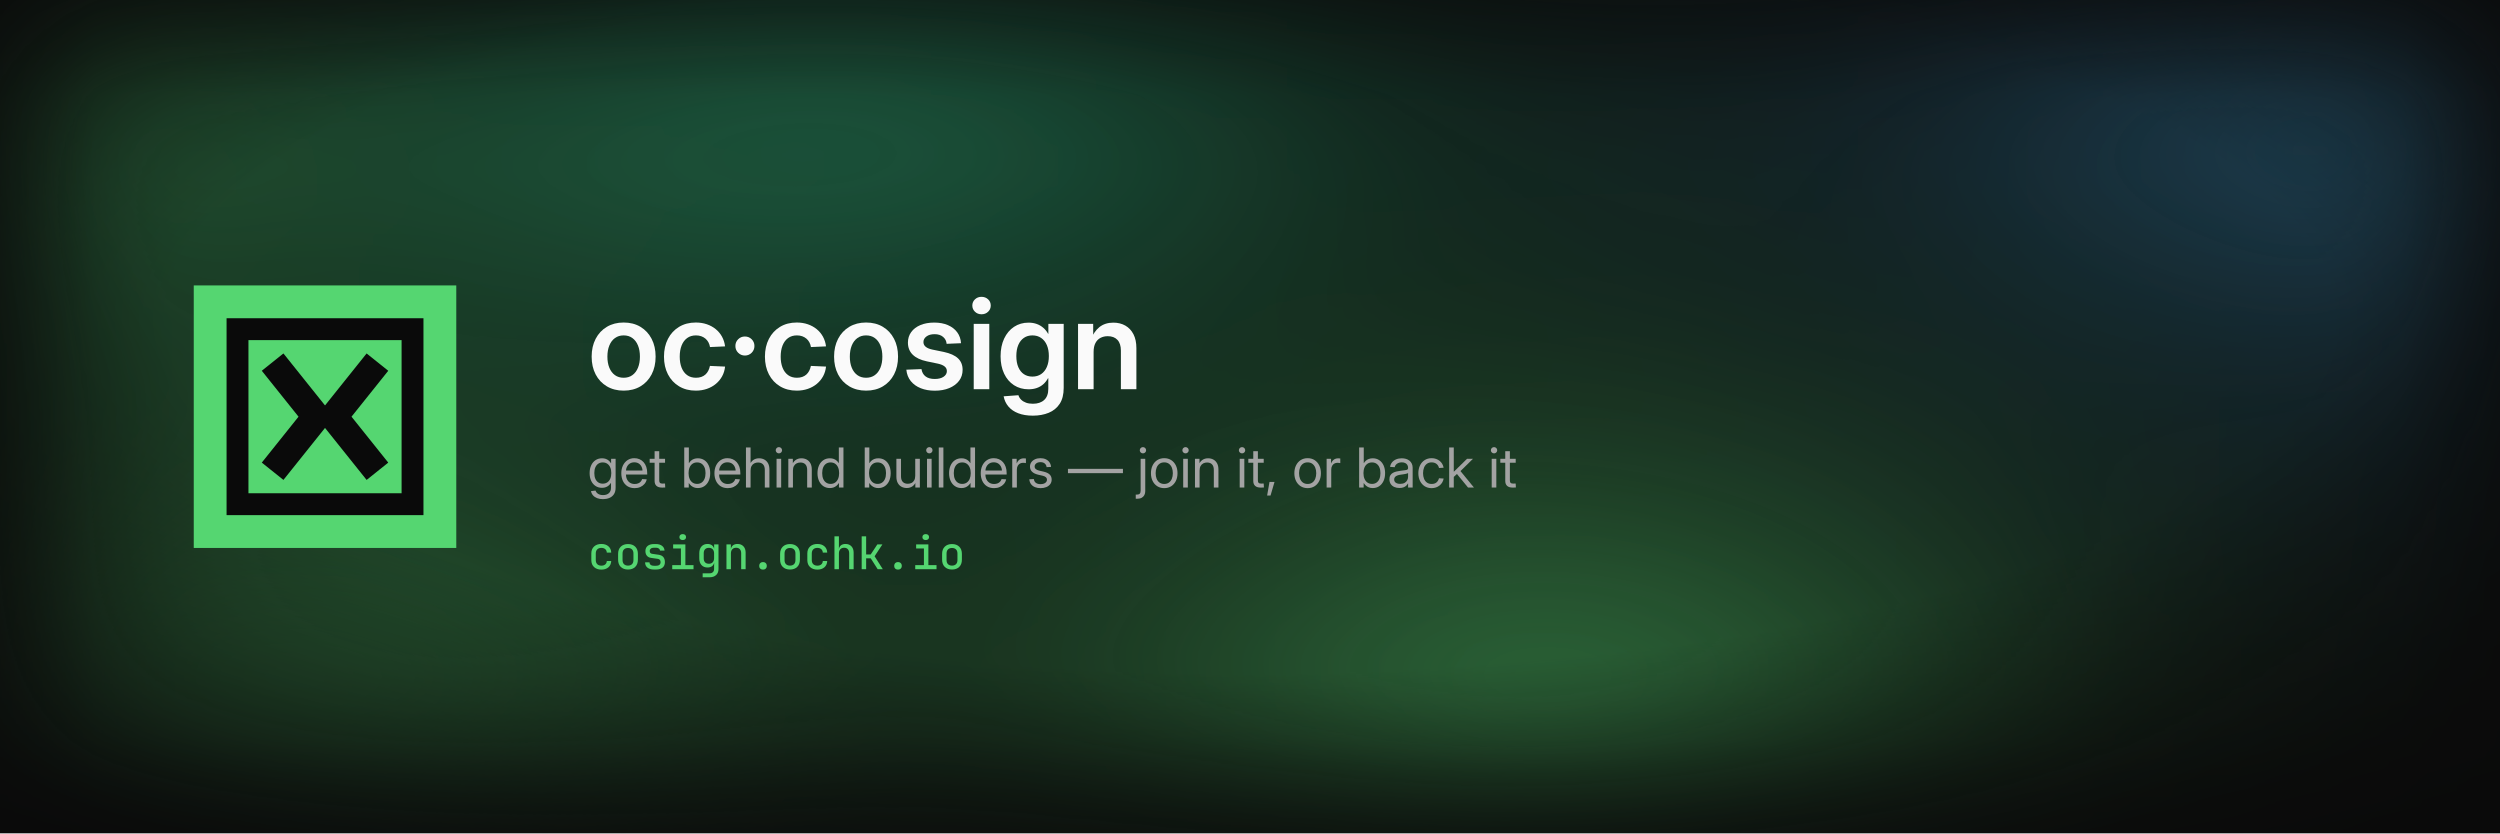
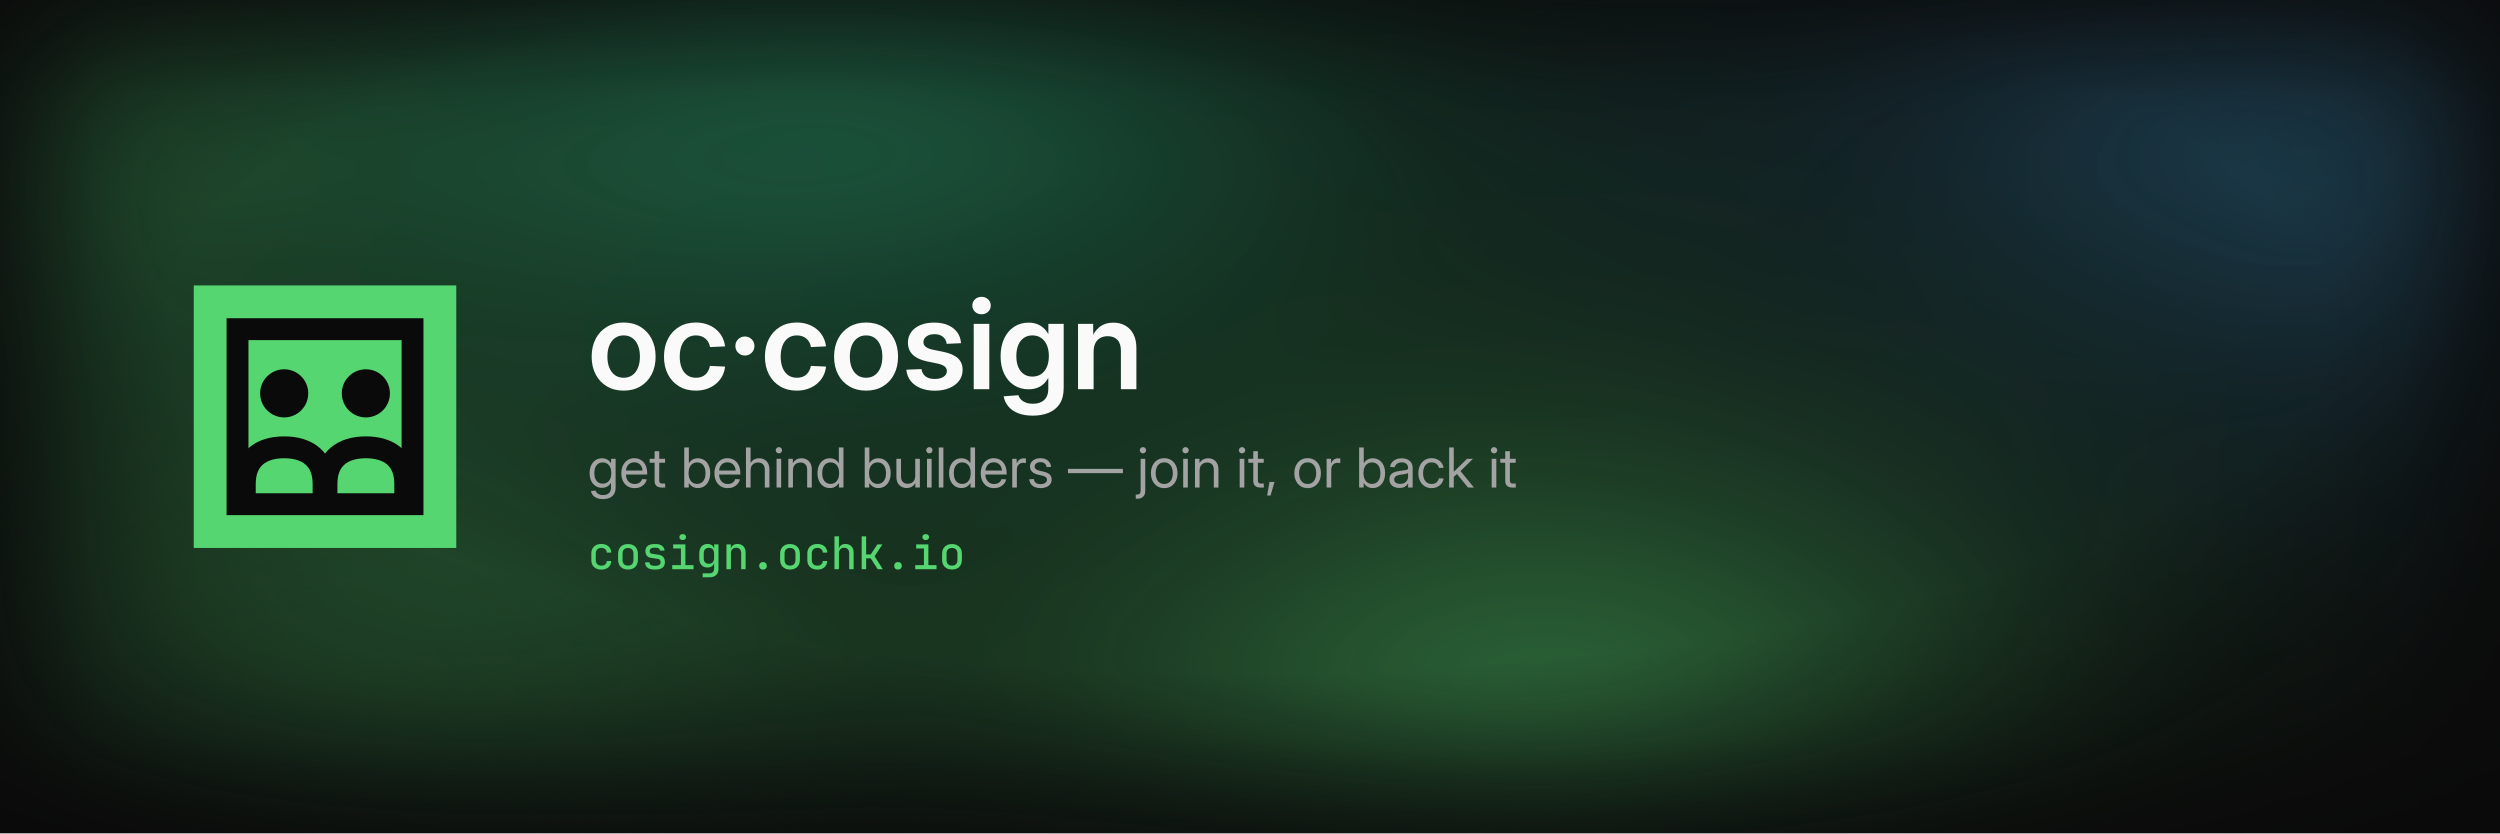
<svg xmlns="http://www.w3.org/2000/svg" width="1500" height="500" viewBox="0 0 1500 500" role="img" aria-label="oc·cosign — x-header banner (phosphor/dark)">
  <rect width="1500" height="500" fill="#0a0a0a" />
  <filter id="aublur" x="-20%" y="-20%" width="140%" height="140%">
    <feGaussianBlur stdDeviation="60.0" />
  </filter>
  <mask id="aumask">
    <rect width="1500" height="500" fill="url(#aufade)" />
  </mask>
  <defs>
    <radialGradient id="au0" cx="50%" cy="50%" r="50%">
      <stop offset="0%" stop-color="#55d671" stop-opacity="0.95" />
      <stop offset="62%" stop-color="#55d671" stop-opacity="0.18" />
      <stop offset="100%" stop-color="#55d671" stop-opacity="0" />
    </radialGradient>
    <radialGradient id="au1" cx="50%" cy="50%" r="50%">
      <stop offset="0%" stop-color="#34c98a" stop-opacity="0.95" />
      <stop offset="62%" stop-color="#34c98a" stop-opacity="0.18" />
      <stop offset="100%" stop-color="#34c98a" stop-opacity="0" />
    </radialGradient>
    <radialGradient id="au2" cx="50%" cy="50%" r="50%">
      <stop offset="0%" stop-color="#3f9fd1" stop-opacity="0.95" />
      <stop offset="62%" stop-color="#3f9fd1" stop-opacity="0.18" />
      <stop offset="100%" stop-color="#3f9fd1" stop-opacity="0" />
    </radialGradient>
    <radialGradient id="au3" cx="50%" cy="50%" r="50%">
      <stop offset="0%" stop-color="#55d671" stop-opacity="0.95" />
      <stop offset="62%" stop-color="#55d671" stop-opacity="0.18" />
      <stop offset="100%" stop-color="#55d671" stop-opacity="0" />
    </radialGradient>
    <radialGradient id="au4" cx="50%" cy="50%" r="50%">
      <stop offset="0%" stop-color="#55d671" stop-opacity="0.95" />
      <stop offset="62%" stop-color="#55d671" stop-opacity="0.18" />
      <stop offset="100%" stop-color="#55d671" stop-opacity="0" />
    </radialGradient>
    <radialGradient id="aufade" cx="50%" cy="38%" r="78%">
      <stop offset="55%" stop-color="#fff" stop-opacity="1" />
      <stop offset="100%" stop-color="#fff" stop-opacity="0" />
    </radialGradient>
  </defs>
  <g opacity="0.62" filter="url(#aublur)" mask="url(#aumask)">
    <ellipse cx="-75.0" cy="-50.0" rx="690.0" ry="475.0" fill="url(#au0)" />
    <ellipse cx="510.0" cy="-25.0" rx="630.0" ry="450.0" fill="url(#au1)" />
    <ellipse cx="1470.0" cy="-40.0" rx="690.0" ry="475.0" fill="url(#au2)" />
    <ellipse cx="930.0" cy="475.0" rx="600.0" ry="425.0" fill="url(#au3)" />
    <ellipse cx="180.0" cy="510.0" rx="630.0" ry="425.0" fill="url(#au4)" />
  </g>
  <g transform="translate(90.0 145.0) scale(0.2051)" fill="#fafafa">
    <g transform="scale(42.66667 42.66667)">
      <rect x="3" y="3" width="18" height="18" fill="#55d671" />
      <rect x="6" y="6" width="12" height="12" fill="none" stroke="#0a0a0a" stroke-width="1.5" />
-       <path d="M9 9 L11.4 12 L9 15" fill="none" stroke="#0a0a0a" stroke-width="1.9" stroke-linecap="square" stroke-linejoin="miter" />
-       <path d="M15 9 L12.6 12 L15 15" fill="none" stroke="#0a0a0a" stroke-width="1.9" stroke-linecap="square" stroke-linejoin="miter" />
+       <circle cx="9.2" cy="10.4" r="1.65" fill="#0a0a0a" />
+       <circle cx="14.8" cy="10.4" r="1.65" fill="#0a0a0a" />
+       <path d="M6.5 16.6 C 6.5 14.9, 7.6 14.1, 9.2 14.1 C 10.8 14.1, 11.9 14.9, 11.9 16.6" fill="none" stroke="#0a0a0a" stroke-width="1.5" stroke-linecap="square" />
+       <path d="M12.1 16.6 C 12.1 14.9, 13.2 14.1, 14.8 14.1 C 16.4 14.1, 17.5 14.9, 17.5 16.6" fill="none" stroke="#0a0a0a" stroke-width="1.5" stroke-linecap="square" />
    </g>
  </g>
  <g fill="#fafafa">
    <path transform="translate(352.50 233.50) scale(0.03662 -0.03662)" d="M592 -24Q436 -24 317.50 46Q199 116 133.50 241.50Q68 367 68 533Q68 699 133.50 825Q199 951 317.50 1021.50Q436 1092 592 1092Q750 1092 867.50 1021.50Q985 951 1050.50 825Q1116 699 1116 533Q1116 367 1050.50 241.50Q985 116 867.50 46Q750 -24 592 -24ZM592 187Q676 187 735.50 230Q795 273 827 351Q859 429 859 533Q859 638 827 716Q795 794 735.50 837.50Q676 881 592 881Q510 881 450 837.50Q390 794 358 716Q326 638 326 533Q326 428 358 350.50Q390 273 449.50 230Q509 187 592 187Z" />
    <path transform="translate(395.90 233.50) scale(0.03662 -0.03662)" d="M589 -24Q433 -24 315.50 46.50Q198 117 133 242.50Q68 368 68 533Q68 698 133 824Q198 950 315.50 1021Q433 1092 589 1092Q687 1092 770 1063.50Q853 1035 916.50 983Q980 931 1019 859.50Q1058 788 1069 701L822 690Q815 733 796 768Q777 803 747.50 828Q718 853 679 867Q640 881 592 881Q507 881 447.50 837.50Q388 794 357 716Q326 638 326 533Q326 429 357 351Q388 273 447.50 230Q507 187 592 187Q641 187 679.50 200.50Q718 214 746.50 239.50Q775 265 793.50 301Q812 337 821 381L1069 370Q1060 283 1021 211.50Q982 140 918.50 87Q855 34 771 5Q687 -24 589 -24Z" />
    <path transform="translate(437.39 233.50) scale(0.03662 -0.03662)" d="M261 551Q196 551 150.50 596.50Q105 642 105 707Q105 773 150.50 818Q196 863 261 863Q326 863 371.50 818Q417 773 417 707Q417 642 371.50 596.50Q326 551 261 551Z" />
    <path transform="translate(456.47 233.50) scale(0.03662 -0.03662)" d="M589 -24Q433 -24 315.50 46.50Q198 117 133 242.50Q68 368 68 533Q68 698 133 824Q198 950 315.50 1021Q433 1092 589 1092Q687 1092 770 1063.50Q853 1035 916.50 983Q980 931 1019 859.50Q1058 788 1069 701L822 690Q815 733 796 768Q777 803 747.50 828Q718 853 679 867Q640 881 592 881Q507 881 447.50 837.50Q388 794 357 716Q326 638 326 533Q326 429 357 351Q388 273 447.50 230Q507 187 592 187Q641 187 679.50 200.50Q718 214 746.50 239.50Q775 265 793.50 301Q812 337 821 381L1069 370Q1060 283 1021 211.50Q982 140 918.50 87Q855 34 771 5Q687 -24 589 -24Z" />
    <path transform="translate(497.96 233.50) scale(0.03662 -0.03662)" d="M592 -24Q436 -24 317.50 46Q199 116 133.50 241.50Q68 367 68 533Q68 699 133.50 825Q199 951 317.50 1021.50Q436 1092 592 1092Q750 1092 867.50 1021.50Q985 951 1050.50 825Q1116 699 1116 533Q1116 367 1050.50 241.50Q985 116 867.50 46Q750 -24 592 -24ZM592 187Q676 187 735.50 230Q795 273 827 351Q859 429 859 533Q859 638 827 716Q795 794 735.50 837.50Q676 881 592 881Q510 881 450 837.50Q390 794 358 716Q326 638 326 533Q326 428 358 350.50Q390 273 449.50 230Q509 187 592 187Z" />
    <path transform="translate(541.35 233.50) scale(0.03662 -0.03662)" d="M534 -25Q405 -25 304 15Q203 55 140.50 131.50Q78 208 67 319L315 329Q327 251 382 209Q437 167 532 167Q624 167 677.50 203.50Q731 240 731 296Q731 344 692.50 373.50Q654 403 585 418L402 456Q250 488 171.50 565Q93 642 93 763Q93 861 146.50 935Q200 1009 297 1050Q394 1091 524 1091Q652 1091 748 1049.50Q844 1008 900 932.50Q956 857 963 753L727 743Q722 811 669.50 856Q617 901 530 901Q447 901 397 864Q347 827 347 772Q347 725 384 694.50Q421 664 491 649L681 610Q839 576 914 504.50Q989 433 989 317Q989 213 930.50 136.50Q872 60 769.50 17.50Q667 -25 534 -25Z" />
    <path transform="translate(579.95 233.50) scale(0.03662 -0.03662)" d="M117 0V1070H372V0ZM245 1227Q181 1227 137.50 1268.50Q94 1310 94 1370Q94 1431 137.50 1472Q181 1513 244 1513Q309 1513 352.50 1472Q396 1431 396 1370Q396 1310 352.50 1268.50Q309 1227 245 1227Z" />
    <path transform="translate(597.86 233.50) scale(0.03662 -0.03662)" d="M597 -434Q459 -434 358 -395Q257 -356 196.50 -284.50Q136 -213 118 -117L360 -99Q373 -141 405 -172.50Q437 -204 485 -221.50Q533 -239 597 -239Q716 -239 783 -176.50Q850 -114 850 6V179H845Q814 122 768.50 81.50Q723 41 662.50 19.50Q602 -2 526 -2Q391 -2 287.50 65Q184 132 126 254Q68 376 68 539Q68 705 126.50 829Q185 953 288.50 1021.50Q392 1090 526 1090Q601 1090 662 1067.50Q723 1045 769.50 1004Q816 963 847 907H851V1070H1102V21Q1102 -140 1036.50 -240Q971 -340 856.50 -387Q742 -434 597 -434ZM589 206Q672 206 732.50 247Q793 288 826 364Q859 440 859 542Q859 645 826.50 721Q794 797 733 839Q672 881 589 881Q509 881 450 840.50Q391 800 358.50 724.50Q326 649 326 542Q326 436 358.50 360.50Q391 285 450 245.50Q509 206 589 206Z" />
    <path transform="translate(642.54 233.50) scale(0.03662 -0.03662)" d="M372 610V0H117V1070H365L366 799H323Q373 941 465.50 1015.50Q558 1090 695 1090Q807 1090 892 1041.50Q977 993 1025 900Q1073 807 1073 671V0H819V631Q819 747 762.50 807.50Q706 868 604 868Q538 868 485 840.50Q432 813 402 755.50Q372 698 372 610Z" />
  </g>
  <g fill="#a3a3a3">
    <path transform="translate(352.50 292.50) scale(0.01611 -0.01611)" d="M578 -434Q457 -434 363 -398.50Q269 -363 208.50 -296Q148 -229 130 -135L298 -114Q315 -165 352.50 -203Q390 -241 446.50 -262Q503 -283 578 -283Q715 -283 795.50 -211.50Q876 -140 876 -4V170H871Q837 115 789.50 74.50Q742 34 680.50 11Q619 -12 540 -12Q404 -12 299.50 56.50Q195 125 137 248Q79 371 79 536Q79 701 137 825.50Q195 950 299.50 1019Q404 1088 541 1088Q619 1088 682 1065.50Q745 1043 793.50 1001Q842 959 874 902H879V1070H1047V-6Q1047 -160 982 -254Q917 -348 810 -391Q703 -434 578 -434ZM567 143Q666 143 737.50 191.50Q809 240 847.50 328.50Q886 417 886 537Q886 657 847.50 746Q809 835 737.50 884.50Q666 934 567 934Q473 934 402.50 887Q332 840 293 751.50Q254 663 254 537Q254 411 293 323Q332 235 402.50 189Q473 143 567 143Z" />
    <path transform="translate(371.51 292.50) scale(0.01611 -0.01611)" d="M577 -24Q420 -24 309 47Q198 118 138.50 243.50Q79 369 79 531Q79 695 140.50 821Q202 947 311 1019.50Q420 1092 563 1092Q668 1092 756 1054Q844 1016 908.50 944Q973 872 1008.50 769.50Q1044 667 1044 536V483H176V631H949L873 578Q873 687 835.50 768Q798 849 728.50 893.50Q659 938 563 938Q467 938 397 893Q327 848 288.50 768.50Q250 689 250 585V506Q250 394 289 309.50Q328 225 401 178Q474 131 577 131Q650 131 706.50 153.50Q763 176 800.50 217.50Q838 259 855 314L1026 304Q1005 206 942 132.50Q879 59 785.50 17.50Q692 -24 577 -24Z" />
    <path transform="translate(389.54 292.50) scale(0.01611 -0.01611)" d="M589 1070V922H16V1070ZM200 1353H372V264Q372 199 398.50 172.50Q425 146 491 146Q513 146 539.50 147Q566 148 588 149L596 1Q570 -1 538 -2Q506 -3 478 -3Q340 -3 270 60Q200 123 200 246Z" />
    <path transform="translate(408.40 292.50) scale(0.01611 -0.01611)" d="M639 -21Q562 -21 499.50 2.50Q437 26 389 67.50Q341 109 307 163H301V0H133V1490H305V909H310Q341 961 388 1001.50Q435 1042 498.50 1065Q562 1088 639 1088Q777 1088 881 1019Q985 950 1042.50 825Q1100 700 1100 534Q1100 369 1042.50 244Q985 119 881 49Q777 -21 639 -21ZM613 134Q708 134 778 181.50Q848 229 887 318.50Q926 408 926 535Q926 662 887 751Q848 840 778 887Q708 934 613 934Q514 934 442 884.50Q370 835 332 745.50Q294 656 294 535Q294 415 332.50 324.50Q371 234 442.50 184Q514 134 613 134Z" />
    <path transform="translate(427.39 292.50) scale(0.01611 -0.01611)" d="M577 -24Q420 -24 309 47Q198 118 138.50 243.50Q79 369 79 531Q79 695 140.50 821Q202 947 311 1019.50Q420 1092 563 1092Q668 1092 756 1054Q844 1016 908.50 944Q973 872 1008.50 769.50Q1044 667 1044 536V483H176V631H949L873 578Q873 687 835.50 768Q798 849 728.50 893.50Q659 938 563 938Q467 938 397 893Q327 848 288.50 768.50Q250 689 250 585V506Q250 394 289 309.50Q328 225 401 178Q474 131 577 131Q650 131 706.50 153.50Q763 176 800.50 217.50Q838 259 855 314L1026 304Q1005 206 942 132.50Q879 59 785.50 17.50Q692 -24 577 -24Z" />
    <path transform="translate(445.43 292.50) scale(0.01611 -0.01611)" d="M305 630V0H133V1490H305V810H258Q310 956 403 1022Q496 1088 621 1088Q729 1088 816.50 1041.50Q904 995 955.50 902Q1007 809 1007 668V0H835V655Q835 791 769 861Q703 931 584 931Q507 931 443.50 899Q380 867 342.50 800.50Q305 734 305 630Z" />
    <path transform="translate(463.79 292.50) scale(0.01611 -0.01611)" d="M133 0V1070H305V0ZM220 1271Q171 1271 136.50 1305Q102 1339 102 1387Q102 1436 136.50 1470Q171 1504 219 1504Q269 1504 303.50 1470Q338 1436 338 1387Q338 1339 303.50 1305Q269 1271 220 1271Z" />
    <path transform="translate(470.85 292.50) scale(0.01611 -0.01611)" d="M305 630V0H133V1070H301V810H258Q310 956 403 1022Q496 1088 621 1088Q729 1088 816.50 1041.50Q904 995 955.50 902Q1007 809 1007 668V0H835V655Q835 791 769 861Q703 931 584 931Q507 931 443.50 899Q380 867 342.50 800.50Q305 734 305 630Z" />
    <path transform="translate(489.22 292.50) scale(0.01611 -0.01611)" d="M540 -21Q403 -21 298.50 49Q194 119 136.50 244Q79 369 79 534Q79 700 137 825Q195 950 299 1019Q403 1088 541 1088Q619 1088 681.50 1065Q744 1042 791.50 1001.50Q839 961 869 909H874V1490H1046V0H878V163H872Q839 109 790.50 67.50Q742 26 680 2.50Q618 -21 540 -21ZM567 134Q666 134 737.50 184Q809 234 847 324.50Q885 415 885 535Q885 656 847 745.50Q809 835 737.50 884.50Q666 934 567 934Q472 934 401.50 887Q331 840 292.50 751Q254 662 254 535Q254 408 293 318.50Q332 229 402.50 181.50Q473 134 567 134Z" />
    <path transform="translate(516.69 292.50) scale(0.01611 -0.01611)" d="M639 -21Q562 -21 499.50 2.50Q437 26 389 67.50Q341 109 307 163H301V0H133V1490H305V909H310Q341 961 388 1001.50Q435 1042 498.50 1065Q562 1088 639 1088Q777 1088 881 1019Q985 950 1042.50 825Q1100 700 1100 534Q1100 369 1042.50 244Q985 119 881 49Q777 -21 639 -21ZM613 134Q708 134 778 181.50Q848 229 887 318.50Q926 408 926 535Q926 662 887 751Q848 840 778 887Q708 934 613 934Q514 934 442 884.50Q370 835 332 745.50Q294 656 294 535Q294 415 332.50 324.50Q371 234 442.50 184Q514 134 613 134Z" />
    <path transform="translate(535.69 292.50) scale(0.01611 -0.01611)" d="M519 -19Q412 -19 324 27.50Q236 74 184.50 168Q133 262 133 402V1070H305V414Q305 279 371.50 209Q438 139 556 139Q634 139 697 170.50Q760 202 797.50 269.50Q835 337 835 440V1070H1007V0H839V259H882Q830 114 737 47.50Q644 -19 519 -19Z" />
    <path transform="translate(554.06 292.50) scale(0.01611 -0.01611)" d="M133 0V1070H305V0ZM220 1271Q171 1271 136.50 1305Q102 1339 102 1387Q102 1436 136.50 1470Q171 1504 219 1504Q269 1504 303.50 1470Q338 1436 338 1387Q338 1339 303.50 1305Q269 1271 220 1271Z" />
    <path transform="translate(561.12 292.50) scale(0.01611 -0.01611)" d="M305 1490V0H133V1490Z" />
    <path transform="translate(568.18 292.50) scale(0.01611 -0.01611)" d="M540 -21Q403 -21 298.50 49Q194 119 136.50 244Q79 369 79 534Q79 700 137 825Q195 950 299 1019Q403 1088 541 1088Q619 1088 681.50 1065Q744 1042 791.50 1001.50Q839 961 869 909H874V1490H1046V0H878V163H872Q839 109 790.50 67.50Q742 26 680 2.50Q618 -21 540 -21ZM567 134Q666 134 737.50 184Q809 234 847 324.50Q885 415 885 535Q885 656 847 745.50Q809 835 737.50 884.50Q666 934 567 934Q472 934 401.50 887Q331 840 292.50 751Q254 662 254 535Q254 408 293 318.50Q332 229 402.50 181.50Q473 134 567 134Z" />
    <path transform="translate(587.17 292.50) scale(0.01611 -0.01611)" d="M577 -24Q420 -24 309 47Q198 118 138.50 243.50Q79 369 79 531Q79 695 140.50 821Q202 947 311 1019.50Q420 1092 563 1092Q668 1092 756 1054Q844 1016 908.50 944Q973 872 1008.50 769.50Q1044 667 1044 536V483H176V631H949L873 578Q873 687 835.50 768Q798 849 728.50 893.50Q659 938 563 938Q467 938 397 893Q327 848 288.50 768.50Q250 689 250 585V506Q250 394 289 309.50Q328 225 401 178Q474 131 577 131Q650 131 706.50 153.50Q763 176 800.50 217.50Q838 259 855 314L1026 304Q1005 206 942 132.50Q879 59 785.50 17.50Q692 -24 577 -24Z" />
    <path transform="translate(605.20 292.50) scale(0.01611 -0.01611)" d="M133 0V1070H298V902H304Q333 985 399.50 1035.50Q466 1086 566 1086Q588 1086 609 1084Q630 1082 642 1080V908Q632 911 603 915.50Q574 920 537 920Q474 920 421 891.50Q368 863 336.50 805.50Q305 748 305 661V0Z" />
    <path transform="translate(616.24 292.50) scale(0.01611 -0.01611)" d="M504 -24Q390 -24 298.50 12Q207 48 150 121.50Q93 195 83 306L252 315Q264 222 328 173.50Q392 125 500 125Q612 125 676.50 171.50Q741 218 741 288Q741 348 698 384.50Q655 421 581 438L408 478Q260 514 184.50 589Q109 664 109 780Q109 871 159 941.50Q209 1012 297 1052Q385 1092 499 1092Q610 1092 696 1052Q782 1012 833.50 939.50Q885 867 893 767L727 758Q721 837 662 890.50Q603 944 499 944Q402 944 342 897Q282 850 282 782Q282 722 326 685Q370 648 451 629L621 589Q773 553 844.50 480.50Q916 408 916 294Q916 196 862.50 124.50Q809 53 715.50 14.50Q622 -24 504 -24Z" />
    <path transform="translate(640.77 292.50) scale(0.01611 -0.01611)" d="M2048 695V534H0V695Z" />
    <path transform="translate(682.24 292.50) scale(0.01611 -0.01611)" d="M133 1070H305V-133Q306 -216 272.50 -280.50Q239 -345 174.50 -381.50Q110 -418 16 -418H-49V-264H3Q71 -264 102 -227Q133 -190 133 -113ZM219 1271Q170 1271 135.50 1305Q101 1339 101 1387Q101 1436 135.50 1470Q170 1504 218 1504Q268 1504 302.50 1470Q337 1436 337 1387Q337 1339 302.50 1305Q268 1271 219 1271Z" />
    <path transform="translate(689.30 292.50) scale(0.01611 -0.01611)" d="M573 -24Q426 -24 314.50 47Q203 118 141 243Q79 368 79 532Q79 697 141 823Q203 949 314.50 1020.50Q426 1092 573 1092Q722 1092 833 1020.50Q944 949 1006 823Q1068 697 1068 532Q1068 368 1006 243Q944 118 833 47Q722 -24 573 -24ZM573 132Q676 132 747.50 183Q819 234 856.50 324.50Q894 415 894 532Q894 651 856.50 741.50Q819 832 747.50 884Q676 936 573 936Q471 936 399.50 884.50Q328 833 291 742Q254 651 254 532Q254 414 291 324Q328 234 399.50 183Q471 132 573 132Z" />
    <path transform="translate(707.78 292.50) scale(0.01611 -0.01611)" d="M133 0V1070H305V0ZM220 1271Q171 1271 136.50 1305Q102 1339 102 1387Q102 1436 136.50 1470Q171 1504 219 1504Q269 1504 303.50 1470Q338 1436 338 1387Q338 1339 303.50 1305Q269 1271 220 1271Z" />
    <path transform="translate(714.84 292.50) scale(0.01611 -0.01611)" d="M305 630V0H133V1070H301V810H258Q310 956 403 1022Q496 1088 621 1088Q729 1088 816.50 1041.50Q904 995 955.50 902Q1007 809 1007 668V0H835V655Q835 791 769 861Q703 931 584 931Q507 931 443.50 899Q380 867 342.50 800.50Q305 734 305 630Z" />
    <path transform="translate(741.68 292.50) scale(0.01611 -0.01611)" d="M133 0V1070H305V0ZM220 1271Q171 1271 136.50 1305Q102 1339 102 1387Q102 1436 136.50 1470Q171 1504 219 1504Q269 1504 303.50 1470Q338 1436 338 1387Q338 1339 303.50 1305Q269 1271 220 1271Z" />
    <path transform="translate(748.74 292.50) scale(0.01611 -0.01611)" d="M589 1070V922H16V1070ZM200 1353H372V264Q372 199 398.50 172.50Q425 146 491 146Q513 146 539.50 147Q566 148 588 149L596 1Q570 -1 538 -2Q506 -3 478 -3Q340 -3 270 60Q200 123 200 246Z" />
    <path transform="translate(759.12 292.50) scale(0.01611 -0.01611)" d="M72 -298 160 208H347L199 -298Z" />
    <path transform="translate(775.34 292.50) scale(0.01611 -0.01611)" d="M573 -24Q426 -24 314.50 47Q203 118 141 243Q79 368 79 532Q79 697 141 823Q203 949 314.50 1020.50Q426 1092 573 1092Q722 1092 833 1020.50Q944 949 1006 823Q1068 697 1068 532Q1068 368 1006 243Q944 118 833 47Q722 -24 573 -24ZM573 132Q676 132 747.50 183Q819 234 856.50 324.50Q894 415 894 532Q894 651 856.50 741.50Q819 832 747.50 884Q676 936 573 936Q471 936 399.50 884.50Q328 833 291 742Q254 651 254 532Q254 414 291 324Q328 234 399.50 183Q471 132 573 132Z" />
    <path transform="translate(793.83 292.50) scale(0.01611 -0.01611)" d="M133 0V1070H298V902H304Q333 985 399.50 1035.50Q466 1086 566 1086Q588 1086 609 1084Q630 1082 642 1080V908Q632 911 603 915.50Q574 920 537 920Q474 920 421 891.50Q368 863 336.50 805.50Q305 748 305 661V0Z" />
    <path transform="translate(813.34 292.50) scale(0.01611 -0.01611)" d="M639 -21Q562 -21 499.50 2.50Q437 26 389 67.50Q341 109 307 163H301V0H133V1490H305V909H310Q341 961 388 1001.50Q435 1042 498.50 1065Q562 1088 639 1088Q777 1088 881 1019Q985 950 1042.50 825Q1100 700 1100 534Q1100 369 1042.50 244Q985 119 881 49Q777 -21 639 -21ZM613 134Q708 134 778 181.50Q848 229 887 318.50Q926 408 926 535Q926 662 887 751Q848 840 778 887Q708 934 613 934Q514 934 442 884.50Q370 835 332 745.50Q294 656 294 535Q294 415 332.50 324.50Q371 234 442.50 184Q514 134 613 134Z" />
    <path transform="translate(832.34 292.50) scale(0.01611 -0.01611)" d="M453 -18Q348 -18 264 19Q180 56 131 128.50Q82 201 82 307Q82 399 118 457Q154 515 214.50 547.50Q275 580 351 597Q427 614 506 624Q606 638 665.50 645Q725 652 750.50 668.50Q776 685 776 725V734Q776 795 749 840Q722 885 669.50 911Q617 937 542 937Q468 937 411 912Q354 887 320.50 846Q287 805 279 756L106 768Q120 866 179 937.50Q238 1009 331.50 1048.50Q425 1088 541 1088Q625 1088 699 1066Q773 1044 828.50 999Q884 954 915.50 887Q947 820 947 730V0H777V150H771Q752 112 714 73Q676 34 612.50 8Q549 -18 453 -18ZM479 135Q582 135 648 173Q714 211 745 271.50Q776 332 776 401V538Q766 528 737 519.50Q708 511 667.50 503.50Q627 496 582.50 489Q538 482 498 477Q436 469 381 449.50Q326 430 292 394Q258 358 258 297Q258 246 285 210Q312 174 362 154.50Q412 135 479 135Z" />
    <path transform="translate(849.74 292.50) scale(0.01611 -0.01611)" d="M573 -24Q426 -24 314.50 47Q203 118 141 243Q79 368 79 532Q79 697 141 823Q203 949 314.50 1020.50Q426 1092 573 1092Q661 1092 736.50 1065.50Q812 1039 871 992Q930 945 968 880Q1006 815 1020 737L848 726Q838 772 815.50 810.50Q793 849 758 877Q723 905 677 920.50Q631 936 573 936Q471 936 399.50 884.50Q328 833 291 742Q254 651 254 532Q254 414 291 324Q328 234 399.50 183Q471 132 573 132Q632 132 677.50 147Q723 162 756 190Q789 218 812 257Q835 296 847 344L1021 333Q1008 256 969.50 190.50Q931 125 871.50 77Q812 29 736.50 2.50Q661 -24 573 -24Z" />
    <path transform="translate(867.35 292.50) scale(0.01611 -0.01611)" d="M294 385V591H312L800 1070H1021L506 563H489ZM133 0V1490H305V0ZM835 0 406 524 528 644 1055 0Z" />
    <path transform="translate(892.88 292.50) scale(0.01611 -0.01611)" d="M133 0V1070H305V0ZM220 1271Q171 1271 136.50 1305Q102 1339 102 1387Q102 1436 136.50 1470Q171 1504 219 1504Q269 1504 303.50 1470Q338 1436 338 1387Q338 1339 303.50 1305Q269 1271 220 1271Z" />
    <path transform="translate(899.93 292.50) scale(0.01611 -0.01611)" d="M589 1070V922H16V1070ZM200 1353H372V264Q372 199 398.50 172.50Q425 146 491 146Q513 146 539.50 147Q566 148 588 149L596 1Q570 -1 538 -2Q506 -3 478 -3Q340 -3 270 60Q200 123 200 246Z" />
  </g>
  <g fill="#55d671">
    <path transform="translate(352.50 341.50) scale(0.027 -0.027)" d="M308 -10Q207 -10 146 46.50Q85 103 85 202V349Q85 447 146 503.50Q207 560 308 560Q405 560 464.50 508.50Q524 457 527 368H429Q426 418 393.50 445.50Q361 473 308 473Q251 473 217.50 440.50Q184 408 184 349V202Q184 142 217.50 110Q251 78 308 78Q362 78 394 105Q426 132 429 182H527Q524 93 464.50 41.50Q405 -10 308 -10Z" />
    <path transform="translate(368.70 341.50) scale(0.027 -0.027)" d="M300 -8Q199 -8 139.50 50Q80 108 80 212V338Q80 442 139.50 500Q199 558 300 558Q401 558 460.50 500Q520 442 520 338V212Q520 108 460.50 50Q401 -8 300 -8ZM300 79Q356 79 388.50 110.50Q421 142 421 203V347Q421 408 388.50 439.50Q356 471 300 471Q244 471 211.50 439.50Q179 408 179 347V203Q179 142 211.50 110.50Q244 79 300 79Z" />
    <path transform="translate(384.90 341.50) scale(0.027 -0.027)" d="M278 -8Q184 -8 132 34Q80 76 80 152H178Q178 116 204.50 95.50Q231 75 278 75H322Q371 75 397.50 96Q424 117 424 155Q424 222 358 230L210 251Q151 260 119 299.50Q87 339 87 402Q87 476 137 517Q187 558 277 558H321Q405 558 457 518Q509 478 512 412H412Q410 440 386 458.50Q362 477 321 477H277Q232 477 207.50 457Q183 437 183 403Q183 348 238 341L377 321Q520 302 520 155Q520 77 468.50 34.50Q417 -8 322 -8Z" />
    <path transform="translate(401.10 341.50) scale(0.027 -0.027)" d="M83 0V90H276V460H103V550H375V90H556V0ZM316 647Q282 647 262 664.50Q242 682 242 712Q242 743 262 761Q282 779 316 779Q350 779 370 761Q390 743 390 712Q390 682 370 664.50Q350 647 316 647Z" />
    <path transform="translate(417.30 341.50) scale(0.027 -0.027)" d="M159 -180V-92H314Q359 -92 386 -66.50Q413 -41 413 3V49L415 144H414Q404 93 365.50 65Q327 37 267 37Q182 37 133 91.50Q84 146 84 241V354Q84 449 133 504.50Q182 560 267 560Q325 560 363.50 532Q402 504 413 455H414V550H511V2Q511 -82 458 -131Q405 -180 314 -180ZM298 120Q351 120 382 153Q413 186 413 246V349Q413 408 382 441Q351 474 298 474Q243 474 213 442.50Q183 411 183 357V237Q183 183 213 151.50Q243 120 298 120Z" />
    <path transform="translate(433.50 341.50) scale(0.027 -0.027)" d="M88 0V550H186V445H187Q194 499 232.50 529.50Q271 560 334 560Q416 560 465 508Q514 456 514 368V0H415V352Q415 412 385 444Q355 476 303 476Q249 476 218 442.50Q187 409 187 349V0Z" />
    <path transform="translate(449.70 341.50) scale(0.027 -0.027)" d="M300 -10Q262 -10 238.50 13Q215 36 215 72Q215 110 238.50 134Q262 158 300 158Q338 158 361.50 134Q385 110 385 72Q385 36 361.50 13Q338 -10 300 -10Z" />
    <path transform="translate(465.90 341.50) scale(0.027 -0.027)" d="M300 -8Q199 -8 139.50 50Q80 108 80 212V338Q80 442 139.50 500Q199 558 300 558Q401 558 460.50 500Q520 442 520 338V212Q520 108 460.50 50Q401 -8 300 -8ZM300 79Q356 79 388.50 110.50Q421 142 421 203V347Q421 408 388.50 439.50Q356 471 300 471Q244 471 211.50 439.50Q179 408 179 347V203Q179 142 211.50 110.50Q244 79 300 79Z" />
    <path transform="translate(482.10 341.50) scale(0.027 -0.027)" d="M308 -10Q207 -10 146 46.50Q85 103 85 202V349Q85 447 146 503.50Q207 560 308 560Q405 560 464.50 508.50Q524 457 527 368H429Q426 418 393.50 445.50Q361 473 308 473Q251 473 217.50 440.50Q184 408 184 349V202Q184 142 217.50 110Q251 78 308 78Q362 78 394 105Q426 132 429 182H527Q524 93 464.50 41.50Q405 -10 308 -10Z" />
    <path transform="translate(498.30 341.50) scale(0.027 -0.027)" d="M88 0V730H187V550L186 445H187Q194 499 232.50 529.50Q271 560 334 560Q416 560 465 508Q514 456 514 368V0H415V353Q415 412 385 444Q355 476 303 476Q249 476 218 442.50Q187 409 187 349V0Z" />
    <path transform="translate(514.50 341.50) scale(0.027 -0.027)" d="M93 0V730H192V326H293L441 550H553L380 287L562 0H448L294 241H192V0Z" />
    <path transform="translate(530.70 341.50) scale(0.027 -0.027)" d="M300 -10Q262 -10 238.50 13Q215 36 215 72Q215 110 238.50 134Q262 158 300 158Q338 158 361.50 134Q385 110 385 72Q385 36 361.50 13Q338 -10 300 -10Z" />
    <path transform="translate(546.90 341.50) scale(0.027 -0.027)" d="M83 0V90H276V460H103V550H375V90H556V0ZM316 647Q282 647 262 664.50Q242 682 242 712Q242 743 262 761Q282 779 316 779Q350 779 370 761Q390 743 390 712Q390 682 370 664.50Q350 647 316 647Z" />
    <path transform="translate(563.10 341.50) scale(0.027 -0.027)" d="M300 -8Q199 -8 139.50 50Q80 108 80 212V338Q80 442 139.50 500Q199 558 300 558Q401 558 460.50 500Q520 442 520 338V212Q520 108 460.50 50Q401 -8 300 -8ZM300 79Q356 79 388.50 110.50Q421 142 421 203V347Q421 408 388.50 439.50Q356 471 300 471Q244 471 211.50 439.50Q179 408 179 347V203Q179 142 211.50 110.50Q244 79 300 79Z" />
  </g>
</svg>
